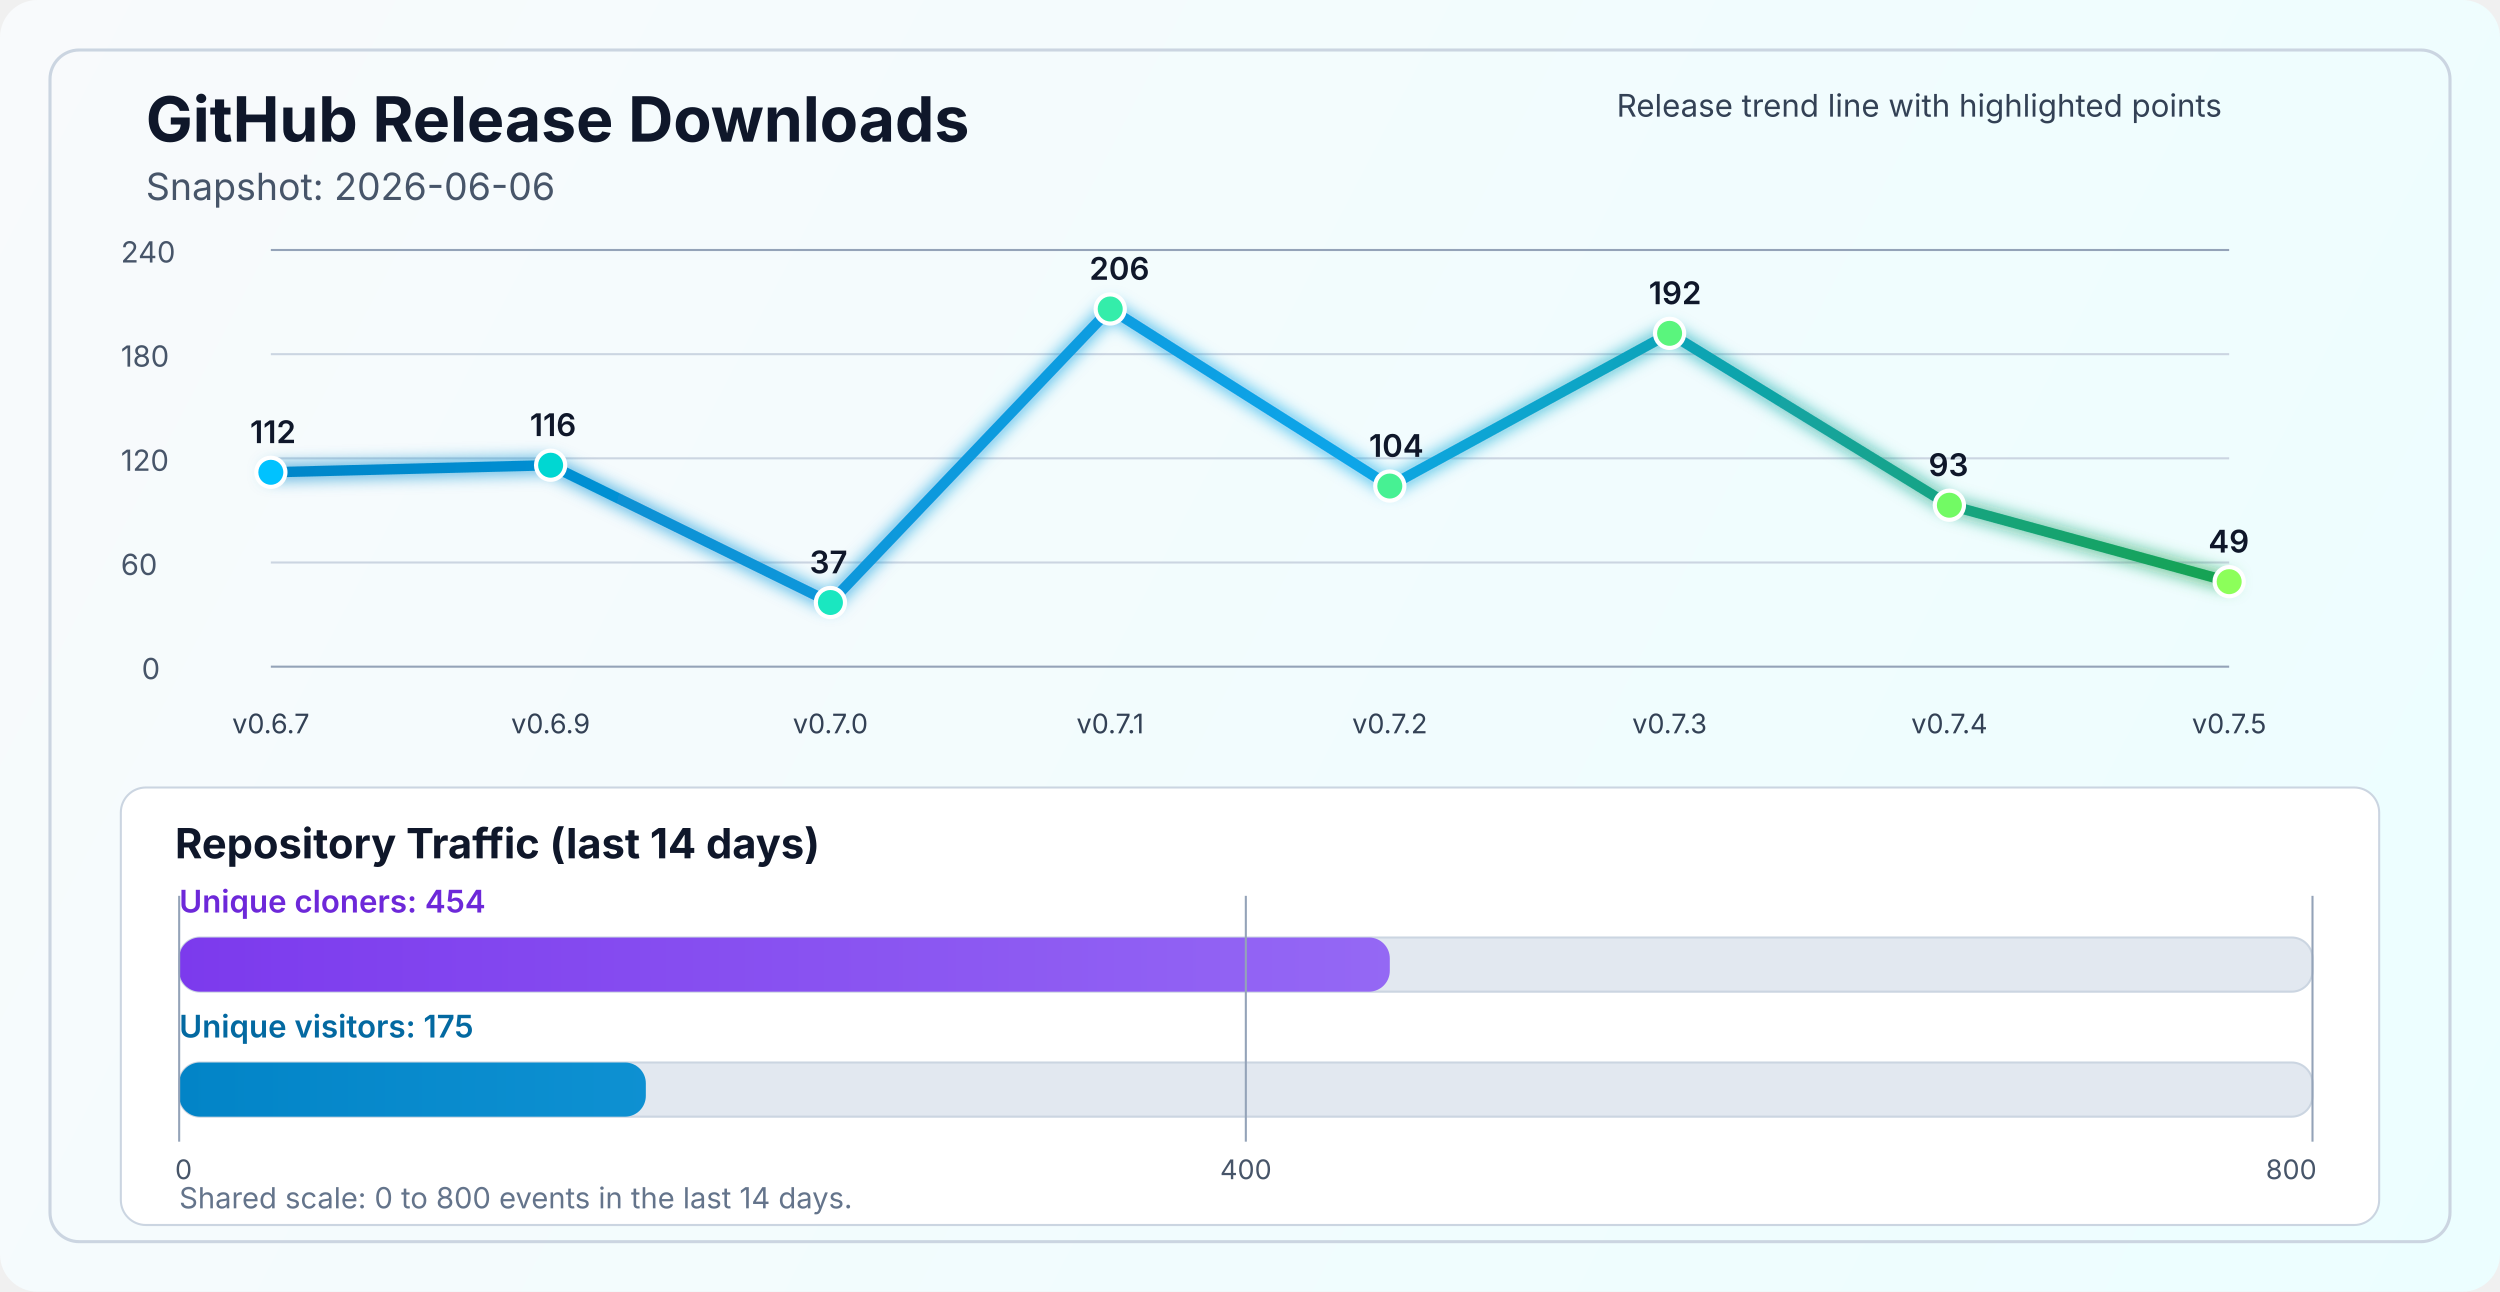
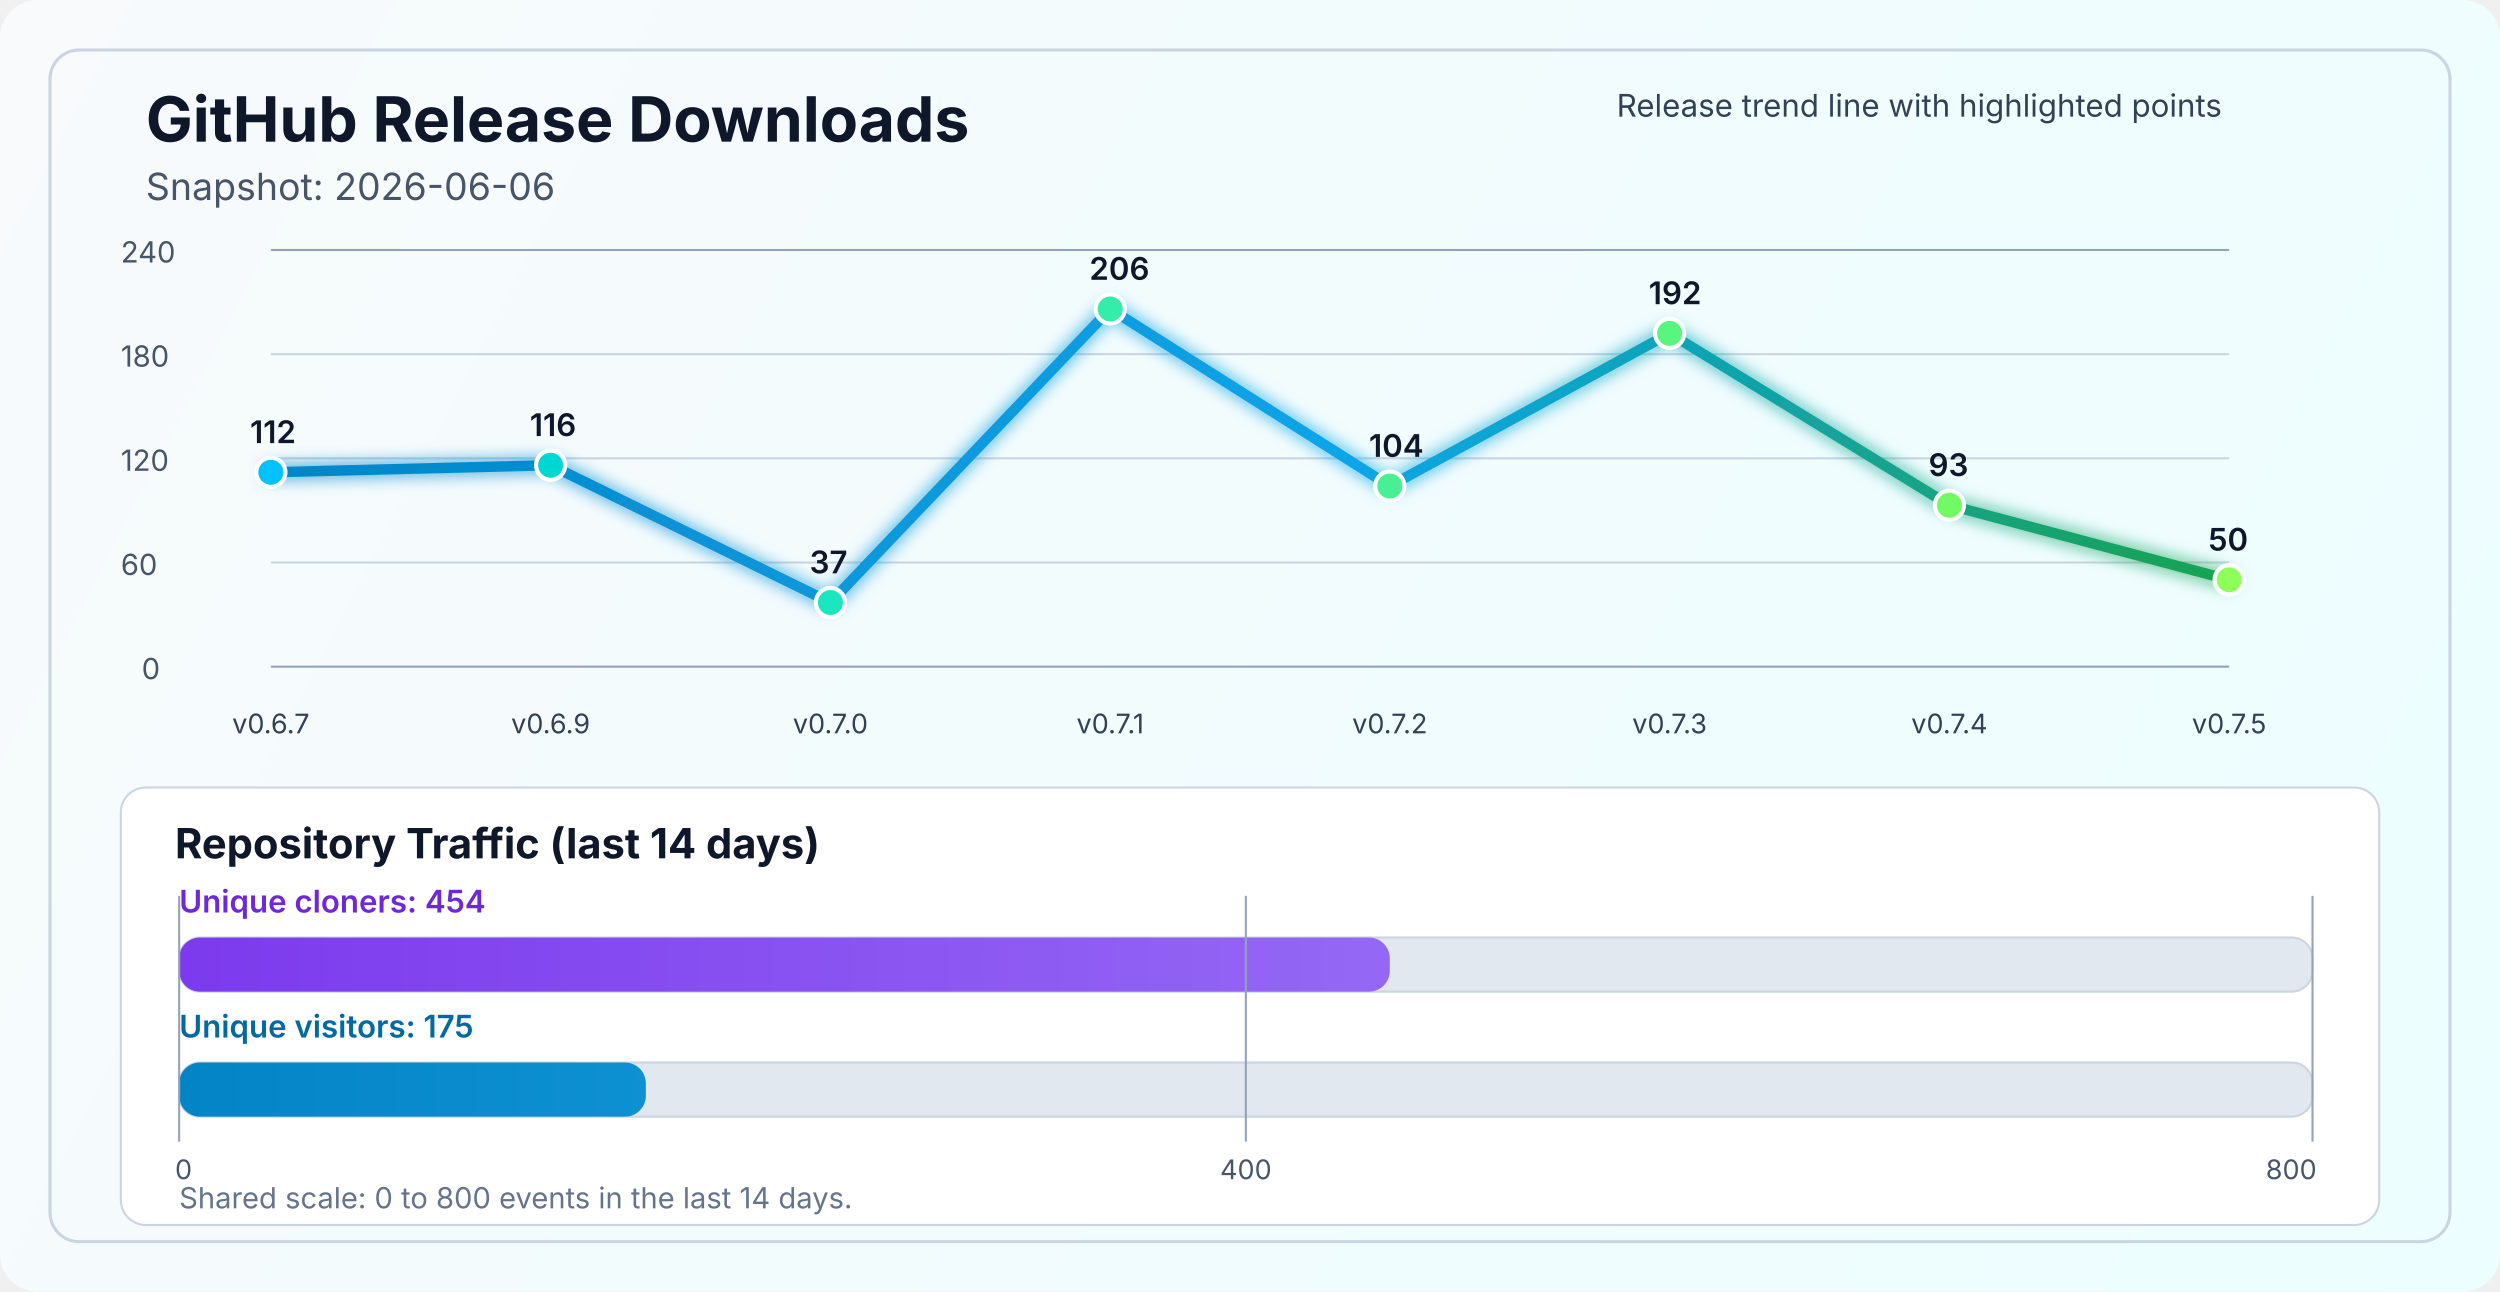
<svg xmlns="http://www.w3.org/2000/svg" width="1200" height="620" viewBox="0 0 1200 620" fill="none" role="img" aria-labelledby="title desc">
  <defs>
    <linearGradient id="bg" x1="0" y1="0" x2="1200" y2="620" gradientUnits="userSpaceOnUse">
      <stop stop-color="#F8FAFC" />
      <stop offset="1" stop-color="#ECFEFF" />
    </linearGradient>
    <linearGradient id="line" x1="130" y1="86" x2="1070" y2="340" gradientUnits="userSpaceOnUse">
      <stop stop-color="#0284C7" />
      <stop offset="0.55" stop-color="#0EA5E9" />
      <stop offset="1" stop-color="#16A34A" />
    </linearGradient>
    <linearGradient id="cloneFill" x1="86" y1="450" x2="1110" y2="450" gradientUnits="userSpaceOnUse">
      <stop stop-color="#7C3AED" />
      <stop offset="1" stop-color="#A78BFA" />
    </linearGradient>
    <linearGradient id="viewFill" x1="86" y1="482" x2="1110" y2="482" gradientUnits="userSpaceOnUse">
      <stop stop-color="#0284C7" />
      <stop offset="1" stop-color="#38BDF8" />
    </linearGradient>
    <filter id="glow" x="-50%" y="-50%" width="200%" height="200%">
      <feGaussianBlur stdDeviation="4" result="blur" />
      <feMerge>
        <feMergeNode in="blur" />
        <feMergeNode in="SourceGraphic" />
      </feMerge>
    </filter>
  </defs>
  <rect width="1200" height="620" rx="18" fill="url(#bg)" />
  <rect x="24" y="24" width="1152" height="572" rx="14" stroke="#CBD5E1" stroke-width="1.5" />
  <text x="70" y="68" fill="#0F172A" font-size="30" font-family="SF Pro Display, -apple-system, BlinkMacSystemFont, Segoe UI, sans-serif" font-weight="700">GitHub Release Downloads</text>
  <text x="70" y="96" fill="#475569" font-size="18" font-family="SF Pro Text, -apple-system, BlinkMacSystemFont, Segoe UI, sans-serif">Snapshot: 2026-06-06</text>
  <line x1="130" y1="320.0" x2="1070" y2="320.0" stroke="#94A3B8" stroke-width="1" />
  <line x1="130" y1="270.0" x2="1070" y2="270.0" stroke="#CBD5E1" stroke-width="1" />
  <line x1="130" y1="220.0" x2="1070" y2="220.0" stroke="#CBD5E1" stroke-width="1" />
  <line x1="130" y1="170.0" x2="1070" y2="170.0" stroke="#CBD5E1" stroke-width="1" />
  <line x1="130" y1="120.0" x2="1070" y2="120.0" stroke="#94A3B8" stroke-width="1" />
  <text x="68" y="326.0" fill="#475569" font-size="14" font-family="SF Pro Text, -apple-system, BlinkMacSystemFont, Segoe UI, sans-serif">0</text>
  <text x="58" y="276.0" fill="#475569" font-size="14" font-family="SF Pro Text, -apple-system, BlinkMacSystemFont, Segoe UI, sans-serif">60</text>
  <text x="58" y="226.0" fill="#475569" font-size="14" font-family="SF Pro Text, -apple-system, BlinkMacSystemFont, Segoe UI, sans-serif">120</text>
  <text x="58" y="176.0" fill="#475569" font-size="14" font-family="SF Pro Text, -apple-system, BlinkMacSystemFont, Segoe UI, sans-serif">180</text>
  <text x="58" y="126.0" fill="#475569" font-size="14" font-family="SF Pro Text, -apple-system, BlinkMacSystemFont, Segoe UI, sans-serif">240</text>
-   <polyline points="130.0,226.7 264.3,223.3 398.6,289.2 532.9,148.3 667.1,233.3 801.4,160.0 935.7,242.5 1070.0,279.2" fill="none" stroke="url(#line)" stroke-width="5" stroke-linecap="round" stroke-linejoin="round" filter="url(#glow)" />
+   <polyline points="130.0,226.7 264.3,223.3 398.6,289.2 532.9,148.3 667.1,233.3 801.4,160.0 935.7,242.5 1070.0,278.3" fill="none" stroke="url(#line)" stroke-width="5" stroke-linecap="round" stroke-linejoin="round" filter="url(#glow)" />
  <circle cx="130.0" cy="226.7" r="7" fill="#00C2FF" stroke="#FFFFFF" stroke-width="2" />
  <circle cx="264.3" cy="223.3" r="7" fill="#00D7D2" stroke="#FFFFFF" stroke-width="2" />
  <circle cx="398.6" cy="289.2" r="7" fill="#1AE7C0" stroke="#FFFFFF" stroke-width="2" />
  <circle cx="532.9" cy="148.3" r="7" fill="#34EDAA" stroke="#FFFFFF" stroke-width="2" />
  <circle cx="667.1" cy="233.3" r="7" fill="#47F193" stroke="#FFFFFF" stroke-width="2" />
  <circle cx="801.4" cy="160.0" r="7" fill="#5AF57D" stroke="#FFFFFF" stroke-width="2" />
  <circle cx="935.7" cy="242.5" r="7" fill="#72FA64" stroke="#FFFFFF" stroke-width="2" />
-   <circle cx="1070.0" cy="279.2" r="7" fill="#8CFF5A" stroke="#FFFFFF" stroke-width="2" />
+   <circle cx="1070.0" cy="278.3" r="7" fill="#8CFF5A" stroke="#FFFFFF" stroke-width="2" />
  <text x="130.0" y="352" text-anchor="middle" fill="#334155" font-size="13" font-family="SF Pro Text, -apple-system, BlinkMacSystemFont, Segoe UI, sans-serif">v0.6.7</text>
  <text x="264.3" y="352" text-anchor="middle" fill="#334155" font-size="13" font-family="SF Pro Text, -apple-system, BlinkMacSystemFont, Segoe UI, sans-serif">v0.6.9</text>
  <text x="398.6" y="352" text-anchor="middle" fill="#334155" font-size="13" font-family="SF Pro Text, -apple-system, BlinkMacSystemFont, Segoe UI, sans-serif">v0.7.0</text>
  <text x="532.9" y="352" text-anchor="middle" fill="#334155" font-size="13" font-family="SF Pro Text, -apple-system, BlinkMacSystemFont, Segoe UI, sans-serif">v0.7.1</text>
  <text x="667.1" y="352" text-anchor="middle" fill="#334155" font-size="13" font-family="SF Pro Text, -apple-system, BlinkMacSystemFont, Segoe UI, sans-serif">v0.7.2</text>
  <text x="801.4" y="352" text-anchor="middle" fill="#334155" font-size="13" font-family="SF Pro Text, -apple-system, BlinkMacSystemFont, Segoe UI, sans-serif">v0.7.3</text>
  <text x="935.7" y="352" text-anchor="middle" fill="#334155" font-size="13" font-family="SF Pro Text, -apple-system, BlinkMacSystemFont, Segoe UI, sans-serif">v0.7.4</text>
  <text x="1070.0" y="352" text-anchor="middle" fill="#334155" font-size="13" font-family="SF Pro Text, -apple-system, BlinkMacSystemFont, Segoe UI, sans-serif">v0.7.5</text>
  <text x="120.0" y="212.7" fill="#0F172A" font-size="15" font-family="SF Pro Text, -apple-system, BlinkMacSystemFont, Segoe UI, sans-serif" font-weight="600">112</text>
  <text x="254.3" y="209.3" fill="#0F172A" font-size="15" font-family="SF Pro Text, -apple-system, BlinkMacSystemFont, Segoe UI, sans-serif" font-weight="600">116</text>
  <text x="388.6" y="275.2" fill="#0F172A" font-size="15" font-family="SF Pro Text, -apple-system, BlinkMacSystemFont, Segoe UI, sans-serif" font-weight="600">37</text>
  <text x="522.9" y="134.3" fill="#0F172A" font-size="15" font-family="SF Pro Text, -apple-system, BlinkMacSystemFont, Segoe UI, sans-serif" font-weight="600">206</text>
  <text x="657.1" y="219.3" fill="#0F172A" font-size="15" font-family="SF Pro Text, -apple-system, BlinkMacSystemFont, Segoe UI, sans-serif" font-weight="600">104</text>
  <text x="791.4" y="146.0" fill="#0F172A" font-size="15" font-family="SF Pro Text, -apple-system, BlinkMacSystemFont, Segoe UI, sans-serif" font-weight="600">192</text>
  <text x="925.7" y="228.5" fill="#0F172A" font-size="15" font-family="SF Pro Text, -apple-system, BlinkMacSystemFont, Segoe UI, sans-serif" font-weight="600">93</text>
-   <text x="1060.0" y="265.2" fill="#0F172A" font-size="15" font-family="SF Pro Text, -apple-system, BlinkMacSystemFont, Segoe UI, sans-serif" font-weight="600">49</text>
+   <text x="1060.0" y="264.3" fill="#0F172A" font-size="15" font-family="SF Pro Text, -apple-system, BlinkMacSystemFont, Segoe UI, sans-serif" font-weight="600">50</text>
  <text x="776" y="56" fill="#334155" font-size="15" font-family="SF Pro Text, -apple-system, BlinkMacSystemFont, Segoe UI, sans-serif">Release trend line with highlighted points</text>
  <rect x="58" y="378" width="1084" height="210" rx="12" fill="#FFFFFF" stroke="#CBD5E1" stroke-width="1" />
  <text x="84" y="412" fill="#0F172A" font-size="20" font-family="SF Pro Text, -apple-system, BlinkMacSystemFont, Segoe UI, sans-serif" font-weight="700">Repository Traffic (last 14 days)</text>
  <text x="86" y="438" fill="#6D28D9" font-size="15" font-family="SF Pro Text, -apple-system, BlinkMacSystemFont, Segoe UI, sans-serif" font-weight="600">Unique cloners: 454</text>
  <rect x="86" y="450" width="1024" height="26" rx="10" fill="#E2E8F0" stroke="#CBD5E1" stroke-width="1" />
  <rect x="86" y="450" width="581.1" height="26" rx="10" fill="url(#cloneFill)" />
  <text x="86" y="498" fill="#0369A1" font-size="15" font-family="SF Pro Text, -apple-system, BlinkMacSystemFont, Segoe UI, sans-serif" font-weight="600">Unique visitors: 175</text>
  <rect x="86" y="510" width="1024" height="26" rx="10" fill="#E2E8F0" stroke="#CBD5E1" stroke-width="1" />
  <rect x="86" y="510" width="224.0" height="26" rx="10" fill="url(#viewFill)" />
  <line x1="86" y1="430" x2="86" y2="548" stroke="#94A3B8" stroke-width="1" />
  <line x1="598.0" y1="430" x2="598.0" y2="548" stroke="#94A3B8" stroke-width="1" />
  <line x1="1110" y1="430" x2="1110" y2="548" stroke="#94A3B8" stroke-width="1" />
  <text x="84" y="566" text-anchor="start" fill="#475569" font-size="13" font-family="SF Pro Text, -apple-system, BlinkMacSystemFont, Segoe UI, sans-serif">0</text>
  <text x="598.0" y="566" text-anchor="middle" fill="#475569" font-size="13" font-family="SF Pro Text, -apple-system, BlinkMacSystemFont, Segoe UI, sans-serif">400</text>
  <text x="1112" y="566" text-anchor="end" fill="#475569" font-size="13" font-family="SF Pro Text, -apple-system, BlinkMacSystemFont, Segoe UI, sans-serif">800</text>
  <text x="86" y="580" fill="#64748B" font-size="14" font-family="SF Pro Text, -apple-system, BlinkMacSystemFont, Segoe UI, sans-serif">Shared scale: 0 to 800 events in the last 14 days.</text>
</svg>
